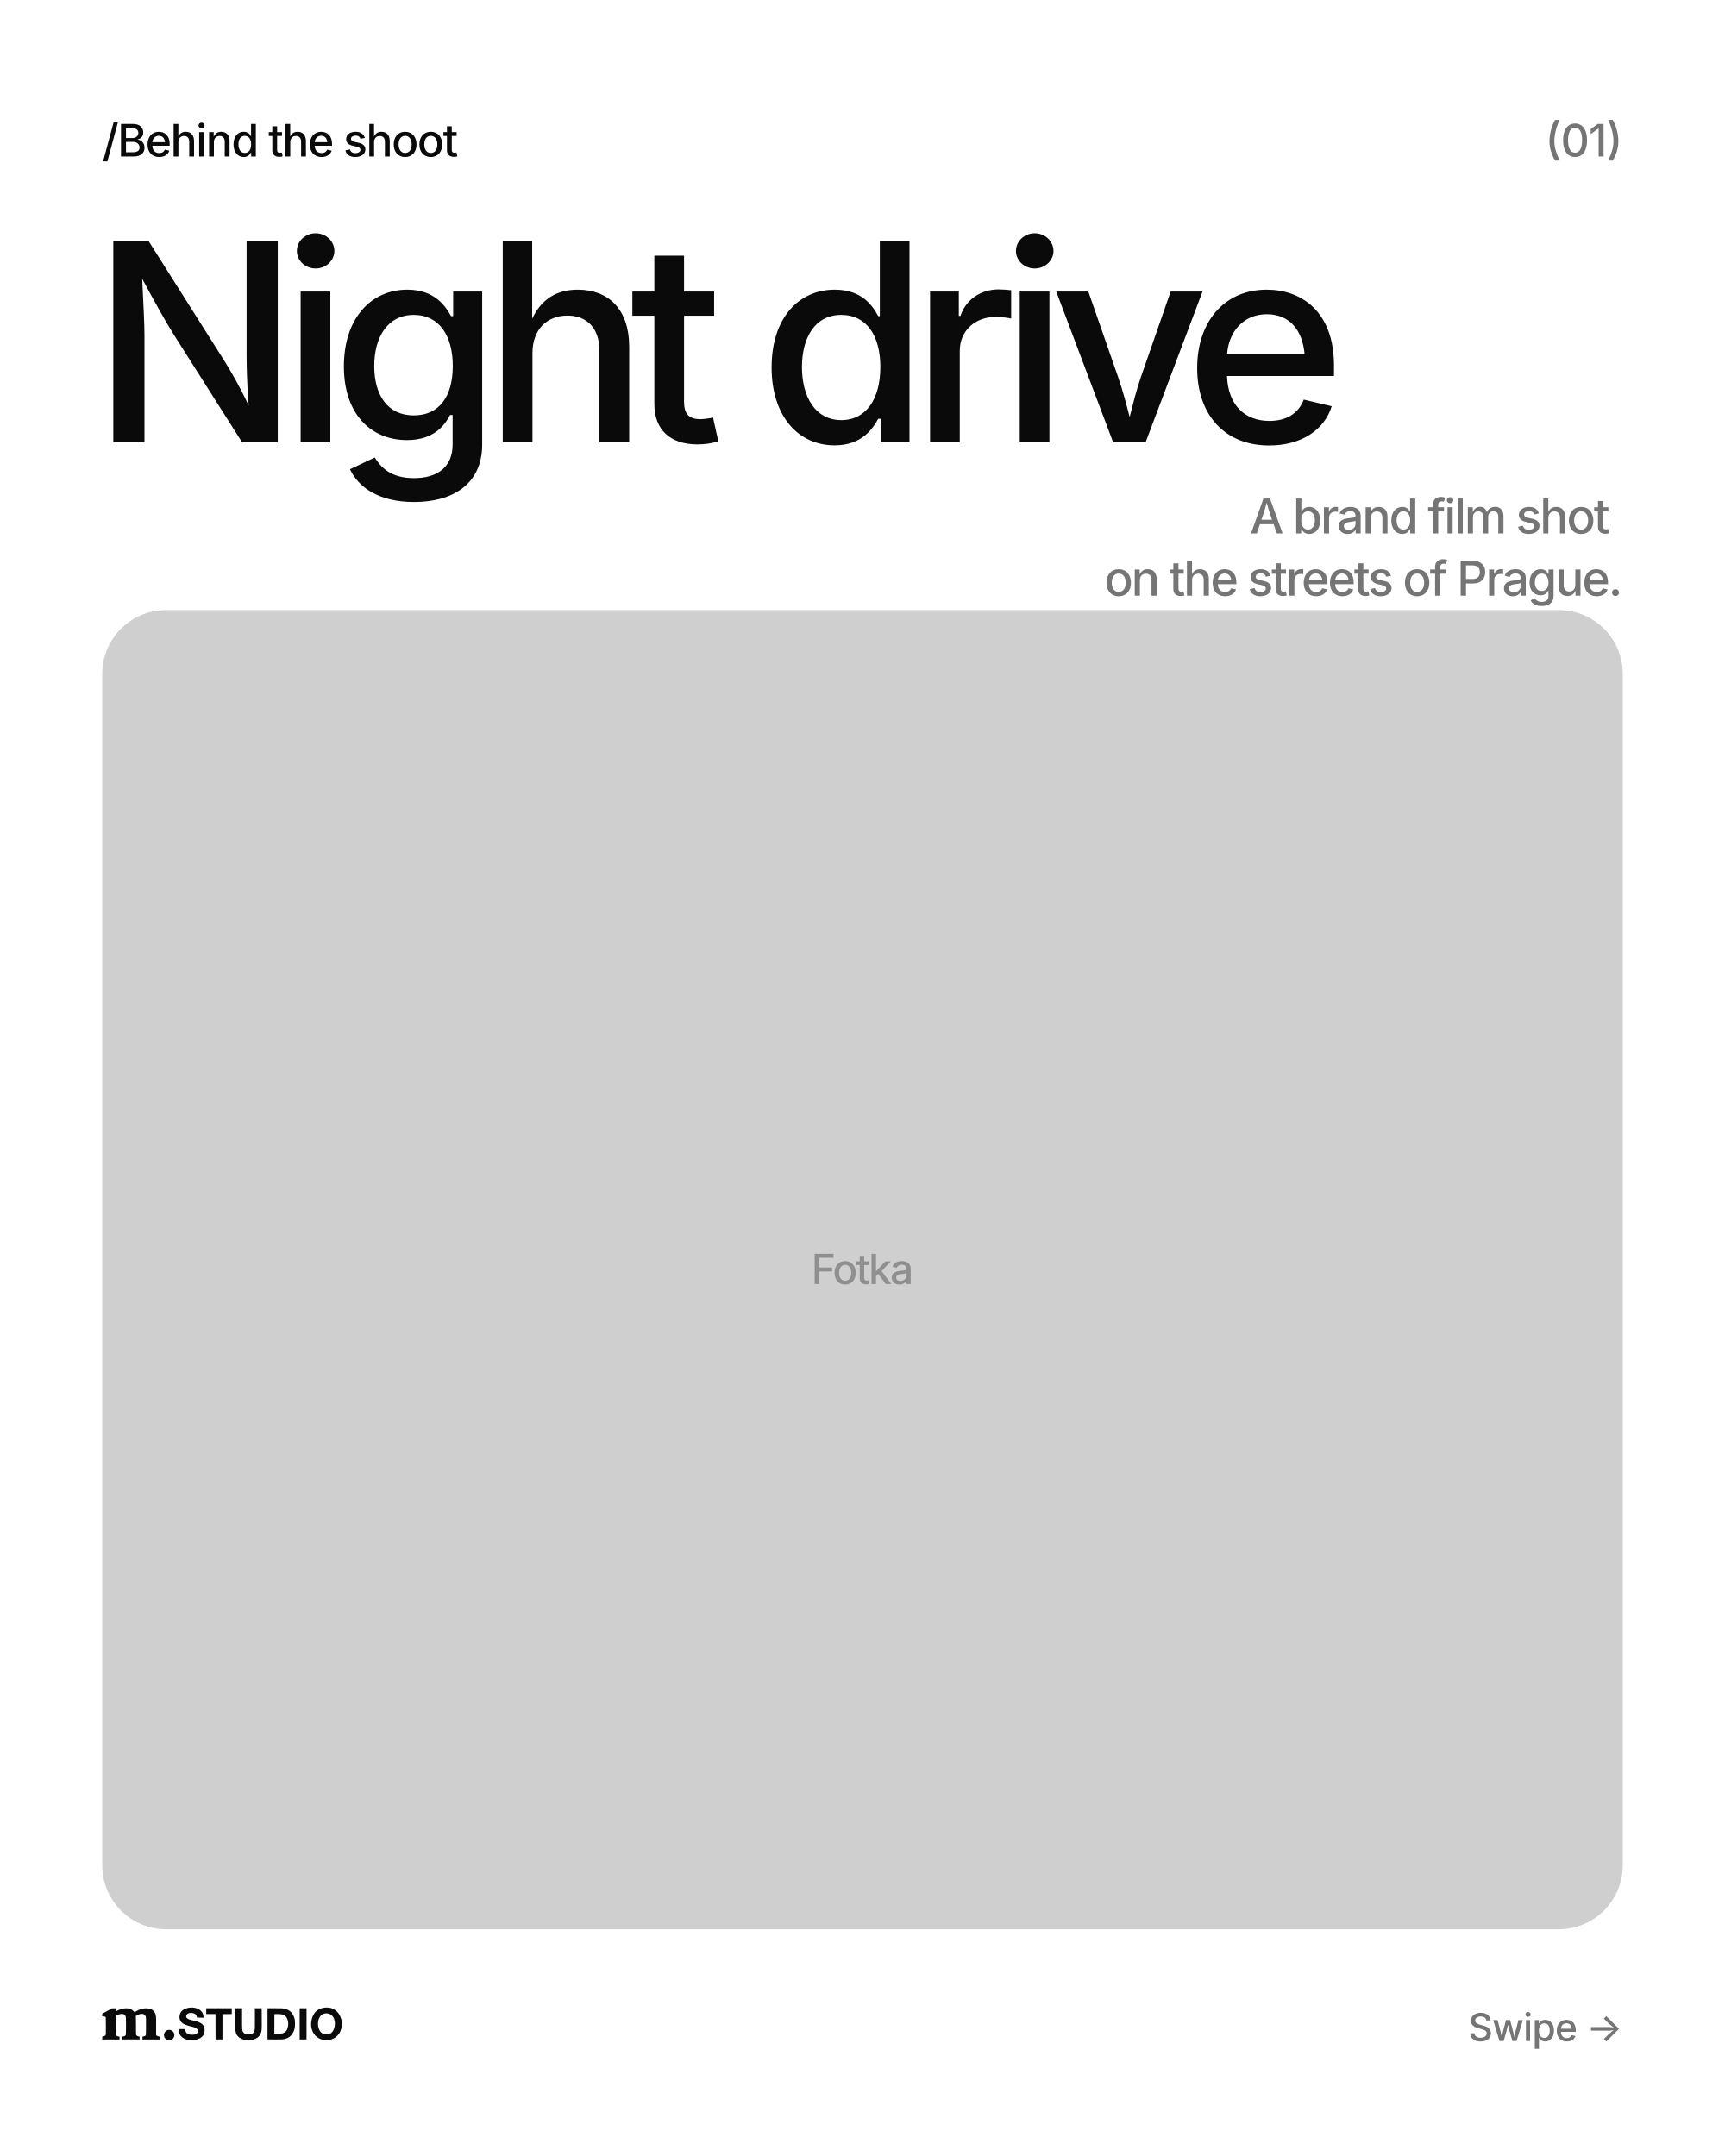
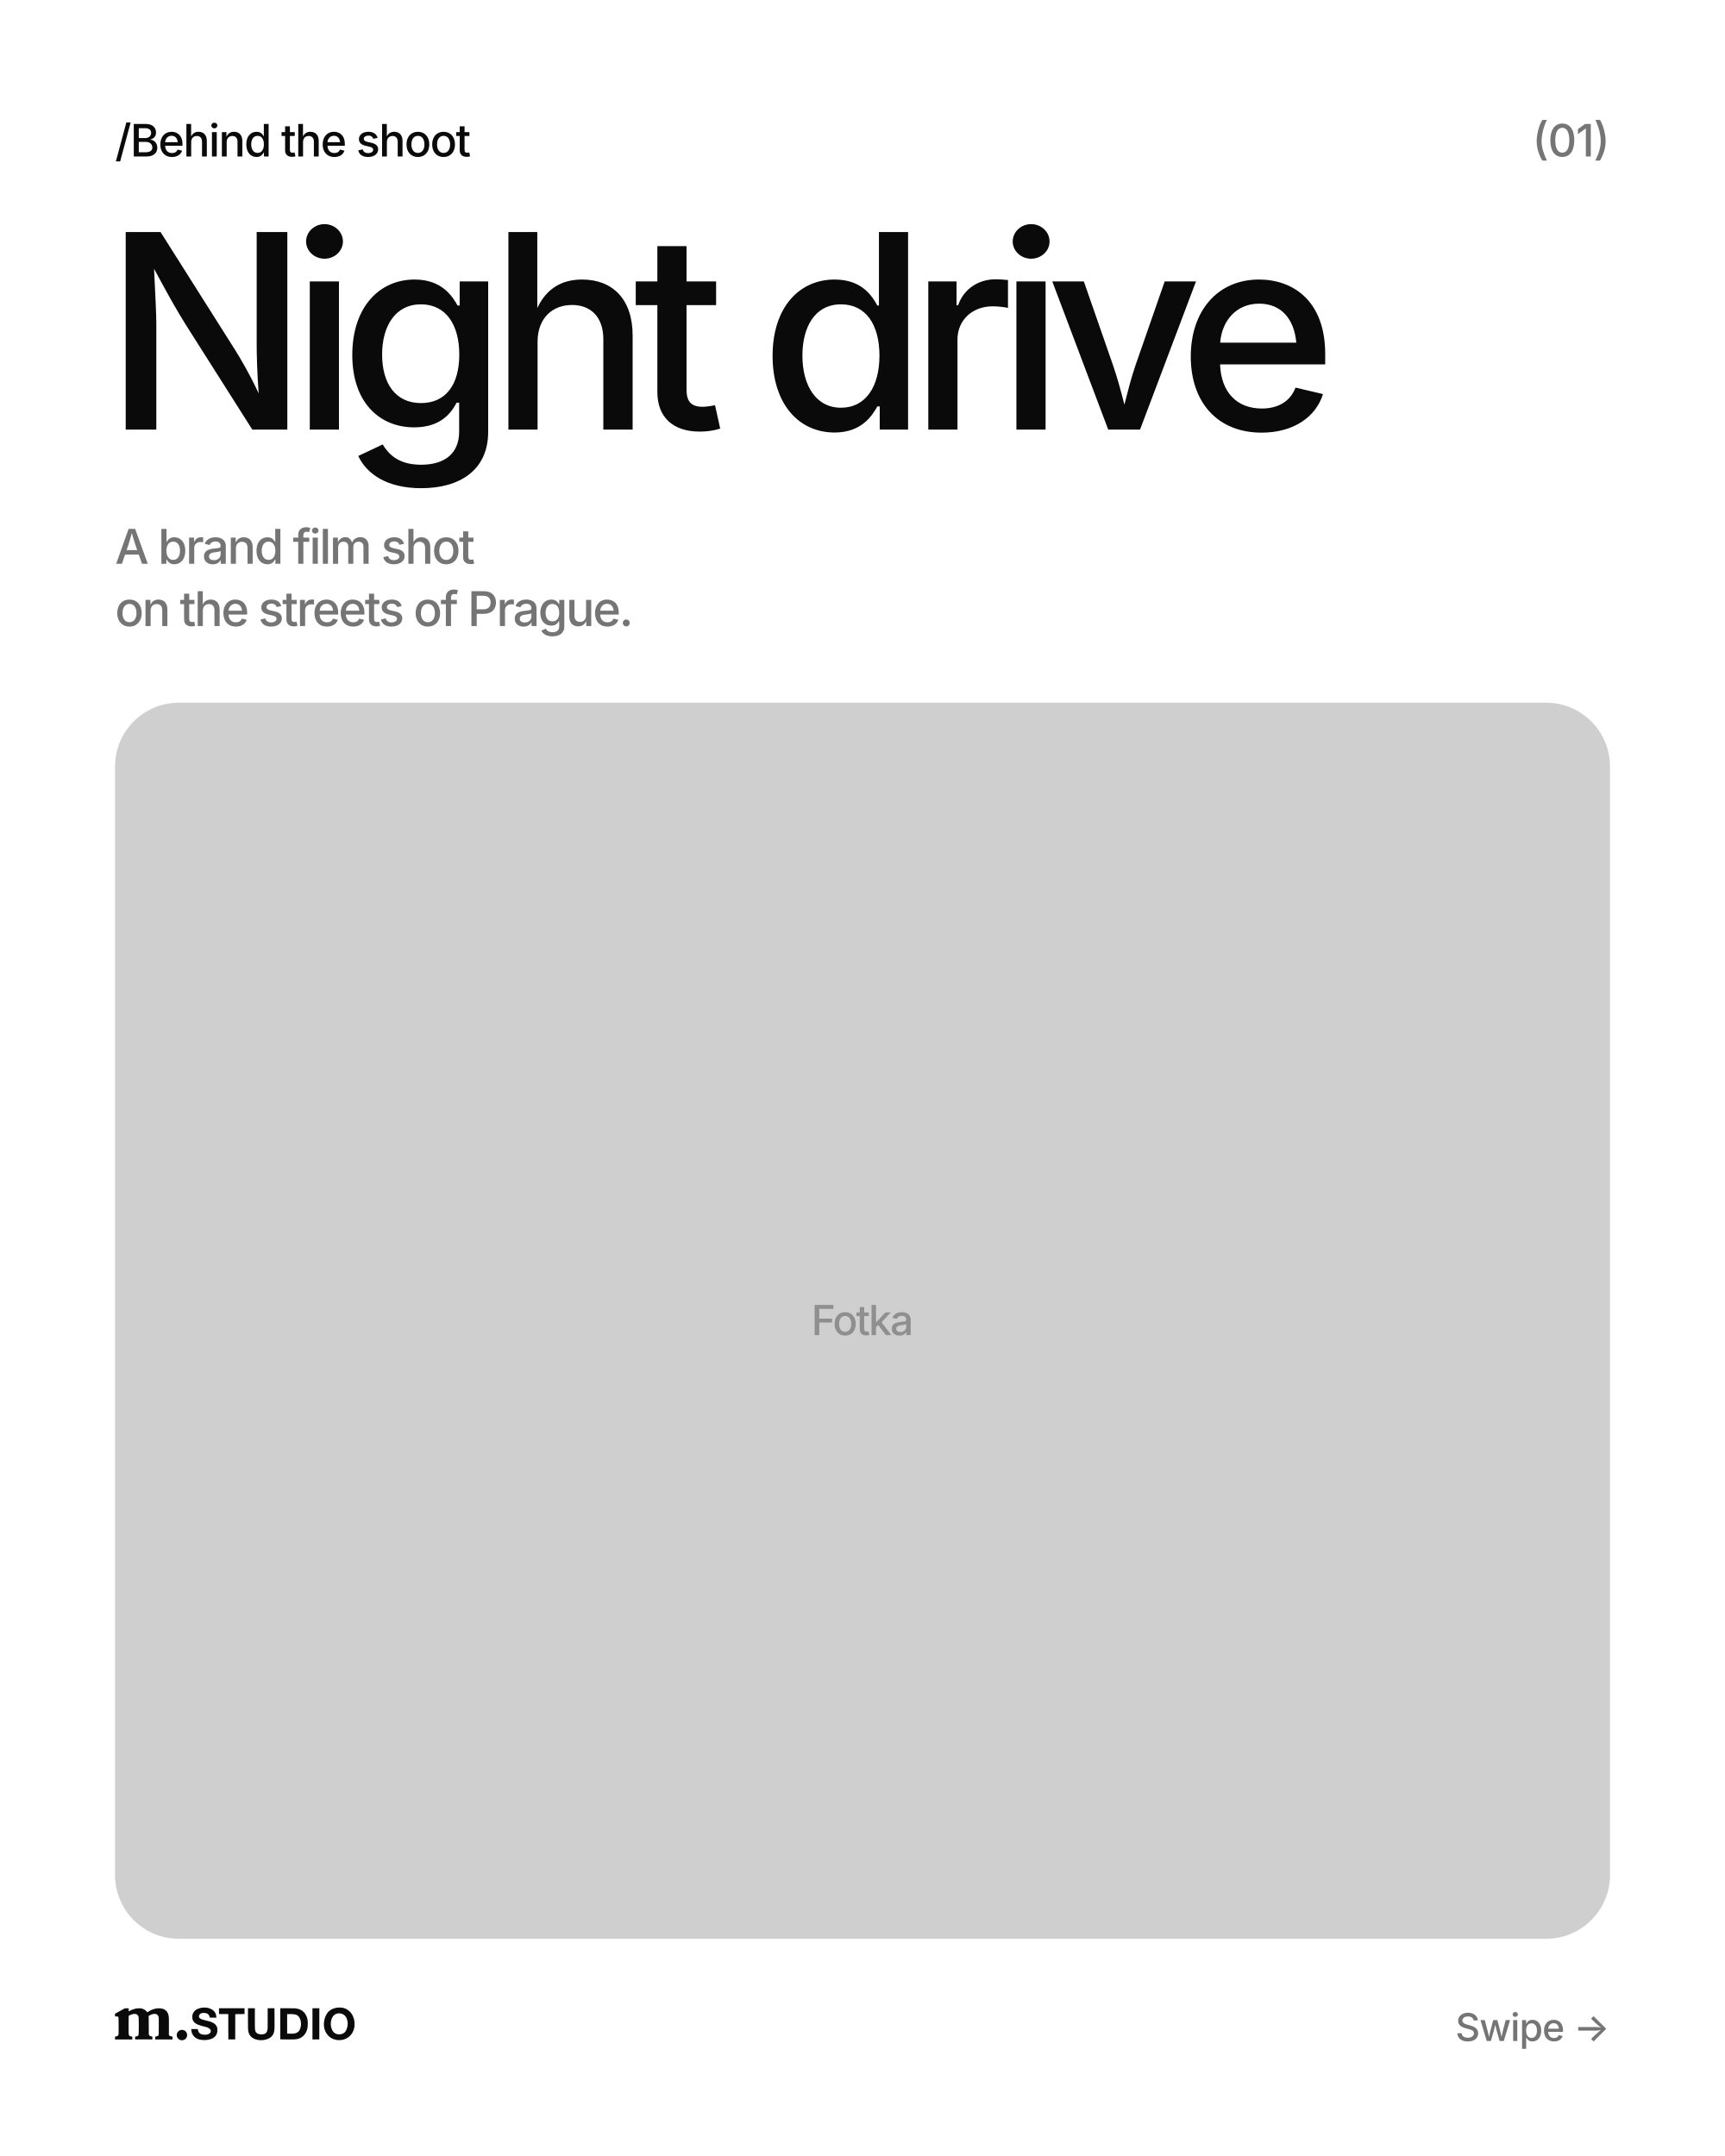
<svg xmlns="http://www.w3.org/2000/svg" width="1080" height="1350" viewBox="0 0 1080 1350">
  <rect id="Background" width="1080" height="1350" fill="#FFFFFF" />
  <g id="Section label">
-     <text id="Label" x="64" y="98" font-family="Inter" font-size="28" font-weight="500" letter-spacing="-0.84" fill="#0A0A0A" text-anchor="start">/Behind the shoot</text>
-     <text id="Index" x="1016" y="98" font-family="Inter" font-size="28" font-weight="500" letter-spacing="-0.56" fill="#757575" text-anchor="end">(01)</text>
+     <text id="Label" x="72" y="98" font-family="Inter" font-size="28" font-weight="500" letter-spacing="-0.84" fill="#0A0A0A" text-anchor="start">/Behind the shoot</text>
+     <text id="Index" x="1008" y="98" font-family="Inter" font-size="28" font-weight="500" letter-spacing="-0.56" fill="#757575" text-anchor="end">(01)</text>
  </g>
-   <text id="Title" x="57" y="277" font-family="Inter" font-size="173" font-weight="500" letter-spacing="-12.12" fill="#0A0A0A" text-anchor="start">Night drive</text>
-   <text id="Tagline" font-family="Inter" font-size="30" font-weight="500" letter-spacing="-1.20" text-anchor="end">
-     <tspan x="1016" y="334">
+   <text id="Title" x="65" y="269" font-family="Inter" font-size="170" font-weight="500" letter-spacing="-11.91" fill="#0A0A0A" text-anchor="start">Night drive</text>
+   <text id="Tagline" font-family="Inter" font-size="30" font-weight="500" letter-spacing="-1.20" text-anchor="start">
+     <tspan x="72" y="353">
      <tspan fill="#757575">A brand film shot</tspan>
    </tspan>
-     <tspan x="1016" y="373">
+     <tspan x="72" y="392">
      <tspan fill="#757575">on the streets of Prague.</tspan>
    </tspan>
  </text>
-   <rect id="Photo – vložte obrázek" x="64" y="382" width="952" height="826" rx="40" fill="#CFCFCF" />
-   <text id="Hint – smazat" x="540" y="804" font-family="Inter" font-size="26" font-weight="500" letter-spacing="-1.04" fill="#8F8F8F" text-anchor="middle">Fotka</text>
+   <rect id="Photo – vložte obrázek" x="72" y="440" width="936" height="774" rx="40" fill="#CFCFCF" />
+   <text id="Hint – smazat" x="540" y="836" font-family="Inter" font-size="26" font-weight="500" letter-spacing="-1.04" fill="#8F8F8F" text-anchor="middle">Fotka</text>
  <g id="Footer">
-     <g id="Logo m.STUDIO" transform="translate(64 1257) scale(0.04688)">
+     <g id="Logo m.STUDIO" transform="translate(72 1257) scale(0.04688)">
      <path fill="#0A0A0A" fill-rule="evenodd" d="M 879.37 436.51 C 864.89 433.36 853.86 426.92 842.98 415.27 C 811.69 381.76 821.75 327.27 863.08 306.46 C 892.07 291.86 927.01 299.29 947.94 324.50 C 956.60 334.93 961.33 346.26 962.94 360.46 C 965.06 379.12 960.44 396.23 949.28 411.08 C 933.78 431.70 905.14 442.11 879.37 436.51 Z  M 1923.50 435.50 C 1865.42 428.80 1820.12 403.39 1796.67 364.36 C 1787.73 349.47 1783.24 335.24 1779.53 310.00 C 1779.33 308.62 1778.89 305.70 1778.56 303.50 C 1778.23 301.30 1777.32 289.91 1776.53 278.19 C 1775.37 260.72 1775.22 234.60 1775.72 133.44 L 1776.32 10.00 L 1822.14 10.00 L 1867.96 10.00 L 1867.77 132.25 C 1867.52 301.63 1868.01 308.39 1882.16 329.55 C 1893.75 346.88 1915.15 356.74 1945.90 358.92 C 1991.95 362.18 2019.65 348.13 2031.46 315.51 C 2034.10 308.24 2037.31 293.82 2038.60 283.50 C 2039.01 280.20 2039.23 217.31 2039.08 143.75 L 2038.80 10.00 L 2084.26 10.00 L 2129.71 10.00 L 2130.44 138.80 C 2131.16 264.20 2131.06 274.47 2128.85 297.50 C 2123.33 355.12 2098.21 392.75 2049.74 415.99 C 2013.48 433.39 1967.20 440.54 1923.50 435.50 Z  M 1173.00 435.29 C 1164.03 434.73 1140.11 431.03 1131.50 428.86 C 1100.40 421.02 1077.96 408.95 1058.40 389.53 C 1040.08 371.35 1029.18 351.32 1022.51 323.61 C 1019.76 312.17 1018.00 300.21 1018.00 292.92 L 1018.00 287.98 L 1061.66 288.24 L 1105.31 288.50 L 1106.98 296.50 C 1109.65 309.29 1111.89 315.92 1116.59 325.05 C 1131.38 353.75 1159.23 365.37 1209.32 363.72 C 1226.43 363.16 1231.86 362.07 1244.88 356.56 C 1259.75 350.27 1271.81 339.95 1276.78 329.25 C 1279.01 324.45 1279.46 322.09 1279.48 314.98 C 1279.50 307.32 1279.16 305.77 1276.18 299.71 C 1267.45 281.98 1248.37 270.04 1212.56 259.91 C 1204.89 257.74 1197.69 255.79 1196.56 255.56 C 1195.43 255.34 1191.35 254.40 1187.50 253.48 C 1183.65 252.56 1179.60 251.63 1178.50 251.41 C 1163.24 248.40 1132.49 238.77 1105.51 228.56 C 1084.18 220.48 1061.22 203.55 1049.70 187.42 C 1043.84 179.20 1037.18 164.28 1034.34 153.00 C 1030.79 138.90 1030.58 117.28 1033.86 103.73 C 1040.18 77.68 1049.95 60.03 1067.32 43.33 C 1082.54 28.69 1097.58 19.99 1121.00 12.28 C 1145.06 4.36 1167.80 0.70 1193.00 0.69 C 1221.60 0.69 1245.09 4.95 1269.00 14.48 C 1284.23 20.55 1298.68 28.58 1309.45 36.98 C 1322.01 46.76 1334.98 62.69 1341.62 76.50 C 1348.51 90.83 1353.96 115.16 1353.99 131.76 L 1354.00 136.02 L 1309.82 135.76 L 1265.64 135.50 L 1263.96 127.00 C 1260.81 111.15 1257.26 104.12 1247.11 93.65 C 1236.14 82.33 1226.19 77.65 1205.34 73.97 C 1191.31 71.50 1180.25 71.47 1166.92 73.88 C 1143.86 78.06 1133.33 85.48 1124.76 103.63 C 1120.52 112.62 1119.69 124.25 1122.79 131.26 C 1128.10 143.26 1143.56 153.66 1167.50 161.32 C 1171.90 162.72 1183.83 165.90 1194.00 168.37 C 1266.09 185.87 1277.38 189.27 1300.80 200.54 C 1318.01 208.82 1328.59 215.93 1338.75 226.05 C 1353.72 240.96 1362.70 258.24 1366.04 278.55 C 1367.55 287.72 1367.51 314.31 1365.98 325.00 C 1364.42 335.86 1358.06 355.40 1353.33 363.91 C 1329.85 406.07 1283.94 429.01 1211.00 435.03 C 1200.81 435.87 1184.23 435.98 1173.00 435.29 Z  M 2972.50 435.38 C 2955.78 433.65 2934.56 428.70 2917.75 422.62 C 2879.75 408.86 2844.83 379.91 2822.16 343.35 C 2809.02 322.17 2796.58 289.40 2793.54 268.00 C 2793.19 265.52 2792.47 261.48 2791.94 259.00 C 2790.18 250.82 2789.21 224.60 2790.07 208.32 C 2792.40 164.38 2807.31 118.34 2831.43 80.66 C 2839.25 68.42 2840.67 66.58 2849.50 57.15 C 2874.67 30.27 2918.47 9.35 2963.90 2.52 C 2987.08 -0.97 3018.61 -0.29 3040.50 4.15 C 3090.93 14.39 3133.48 43.73 3162.40 88.19 C 3177.05 110.72 3190.18 143.78 3195.49 171.50 C 3199.83 194.18 3201.14 228.68 3198.47 250.00 C 3197.61 256.88 3196.72 263.18 3196.49 264.00 C 3196.26 264.82 3195.87 266.62 3195.61 268.00 C 3190.42 296.02 3178.32 326.19 3163.15 349.00 C 3136.86 388.52 3098.67 416.02 3052.50 428.68 C 3032.39 434.19 3024.88 435.16 3000.00 435.49 C 2987.07 435.65 2974.70 435.61 2972.50 435.38 Z  M 0.23 408.29 L 0.50 389.58 L 12.19 387.37 C 36.38 382.80 44.98 375.41 47.98 356.61 C 49.32 348.27 48.51 140.55 47.12 134.79 C 45.57 128.35 42.78 124.66 37.49 122.02 C 32.94 119.76 31.10 119.52 16.25 119.16 L -0.00 118.77 L 0.01 101.13 L 0.02 83.50 L 15.76 74.86 C 33.28 65.24 61.73 49.58 84.50 37.00 C 92.75 32.45 101.30 27.74 103.50 26.55 C 105.70 25.36 112.96 21.37 119.62 17.69 L 131.74 11.00 L 157.37 11.00 L 183.00 11.00 L 183.00 31.50 C 183.00 42.78 183.27 52.00 183.60 52.00 C 183.92 52.00 185.39 51.17 186.85 50.16 C 196.33 43.59 228.63 29.19 248.50 22.69 C 275.33 13.91 294.33 10.68 319.50 10.65 C 346.26 10.61 362.94 14.11 383.50 24.04 C 399.02 31.54 405.45 36.26 419.80 50.66 C 427.12 58.00 433.39 64.00 433.74 64.00 C 434.09 64.00 435.30 63.16 436.44 62.13 C 444.27 55.01 468.19 41.07 485.53 33.51 C 520.75 18.15 552.83 11.06 587.33 11.02 C 619.29 10.98 643.05 16.88 665.00 30.30 C 692.32 47.01 709.03 72.73 715.51 108.00 C 715.76 109.38 716.19 111.62 716.46 113.00 C 716.73 114.38 717.67 122.47 718.54 131.00 C 719.92 144.38 720.10 161.34 719.85 255.00 L 719.57 363.50 L 722.20 369.18 C 726.47 378.41 733.37 382.21 754.50 386.98 C 759.45 388.09 764.51 389.24 765.75 389.52 C 767.98 390.03 768.00 390.17 768.00 408.52 L 768.00 427.00 L 652.48 427.00 L 536.96 427.00 L 537.23 408.25 L 537.50 389.50 L 547.18 387.81 C 566.02 384.53 576.10 379.37 580.64 370.69 C 583.79 364.69 584.41 346.52 584.73 251.00 C 585.10 140.77 585.11 143.53 584.54 139.00 C 582.33 121.22 577.13 109.36 567.26 99.57 C 557.22 89.60 544.80 85.30 527.00 85.62 C 514.77 85.84 504.70 87.67 491.77 92.01 C 481.56 95.44 456.18 107.73 451.58 111.47 L 448.67 113.84 L 449.94 128.58 C 450.89 139.62 451.14 169.90 450.93 249.41 C 450.78 307.76 451.01 357.30 451.46 359.50 C 453.34 368.76 459.31 376.57 467.86 380.93 C 472.93 383.51 492.59 388.96 498.50 389.42 C 499.13 389.47 499.50 396.39 499.50 408.00 L 499.50 426.50 L 384.00 426.50 L 268.50 426.50 L 268.50 408.00 L 268.50 389.50 L 280.50 387.47 C 295.30 384.95 303.33 381.50 309.37 375.04 C 315.37 368.62 315.28 369.22 316.88 325.00 C 318.72 274.00 317.82 145.70 315.50 130.00 C 312.35 108.61 298.81 92.63 279.50 87.52 C 272.36 85.63 255.55 85.36 245.50 86.98 C 230.25 89.44 209.11 96.99 192.50 105.91 L 183.50 110.74 L 182.78 120.62 C 182.38 126.06 181.96 174.15 181.84 227.50 C 181.61 326.51 182.35 354.70 185.50 366.89 C 187.11 373.16 190.88 377.53 198.01 381.41 C 203.04 384.15 216.41 388.00 220.91 388.01 C 222.33 388.01 225.19 388.48 227.25 389.05 L 231.00 390.09 L 231.00 408.55 L 231.00 427.00 L 115.48 427.00 L -0.04 427.00 L 0.23 408.29 Z  M 1513.68 426.34 C 1513.30 425.97 1513.00 349.69 1513.00 256.83 L 1513.00 88.00 L 1451.00 88.00 L 1389.00 88.00 L 1389.00 49.00 L 1389.00 10.00 L 1559.50 10.00 L 1730.00 10.00 L 1730.00 49.00 L 1730.00 88.00 L 1710.16 88.00 C 1699.25 88.00 1671.36 88.30 1648.17 88.66 L 1606.01 89.33 L 1605.75 257.91 L 1605.50 426.50 L 1559.93 426.76 C 1534.86 426.90 1514.05 426.72 1513.68 426.34 Z  M 2207.46 425.75 C 2207.20 425.06 2207.10 331.35 2207.24 217.50 L 2207.50 10.50 L 2304.50 10.53 C 2399.96 10.55 2401.74 10.59 2416.74 12.81 C 2443.35 16.75 2461.16 22.04 2479.50 31.44 C 2512.63 48.42 2535.19 71.47 2551.99 105.50 C 2562.17 126.13 2567.07 140.70 2570.48 160.50 C 2571.34 165.45 2572.23 170.18 2572.48 171.00 C 2573.67 175.02 2575.07 199.53 2575.07 216.50 C 2575.07 233.53 2573.80 256.30 2572.46 263.00 C 2571.53 267.68 2571.01 270.50 2569.95 276.50 C 2563.58 312.64 2543.59 351.75 2519.10 376.00 C 2489.86 404.95 2458.05 419.69 2413.34 424.99 C 2397.64 426.86 2390.14 426.99 2302.22 427.00 C 2227.71 427.00 2207.84 426.74 2207.46 425.75 Z  M 2637.00 218.51 L 2637.00 10.00 L 2683.00 10.00 L 2729.00 10.00 L 2728.75 218.25 L 2728.50 426.50 L 2682.75 426.76 L 2637.00 427.02 L 2637.00 218.51 Z  M 3016.58 357.05 C 3042.73 351.53 3063.17 339.87 3075.24 323.60 C 3082.31 314.07 3092.73 293.39 3096.88 280.67 C 3110.36 239.38 3111.27 198.01 3099.52 160.50 C 3084.32 111.96 3050.22 83.15 3003.02 78.97 C 2976.31 76.60 2949.73 83.54 2930.98 97.77 C 2909.40 114.15 2892.16 145.25 2885.49 179.86 C 2880.83 204.03 2881.09 235.94 2886.14 260.50 C 2895.17 304.37 2920.07 339.01 2951.18 351.01 C 2971.29 358.76 2997.15 361.15 3016.58 357.05 Z  M 2391.42 348.01 C 2398.23 346.92 2404.86 345.62 2406.15 345.13 C 2407.44 344.64 2408.72 344.26 2409.00 344.28 C 2410.50 344.41 2421.41 340.30 2427.30 337.37 C 2452.13 325.07 2463.73 310.66 2474.35 278.91 C 2492.33 225.24 2484.06 160.20 2454.60 123.42 C 2432.91 96.34 2405.77 87.99 2339.50 88.01 C 2323.00 88.01 2307.14 88.30 2304.25 88.65 L 2299.00 89.28 L 2299.00 219.10 L 2299.00 348.93 L 2309.25 349.25 C 2314.89 349.43 2332.89 349.67 2349.27 349.79 C 2374.84 349.97 2380.78 349.72 2391.42 348.01 Z" />
    </g>
-     <text id="Hint" x="1016" y="1278" font-family="Inter" font-size="24" font-weight="500" letter-spacing="-0.48" fill="#757575" text-anchor="end">Swipe →</text>
+     <text id="Hint" x="1008" y="1278" font-family="Inter" font-size="24" font-weight="500" letter-spacing="-0.48" fill="#757575" text-anchor="end">Swipe →</text>
  </g>
</svg>
